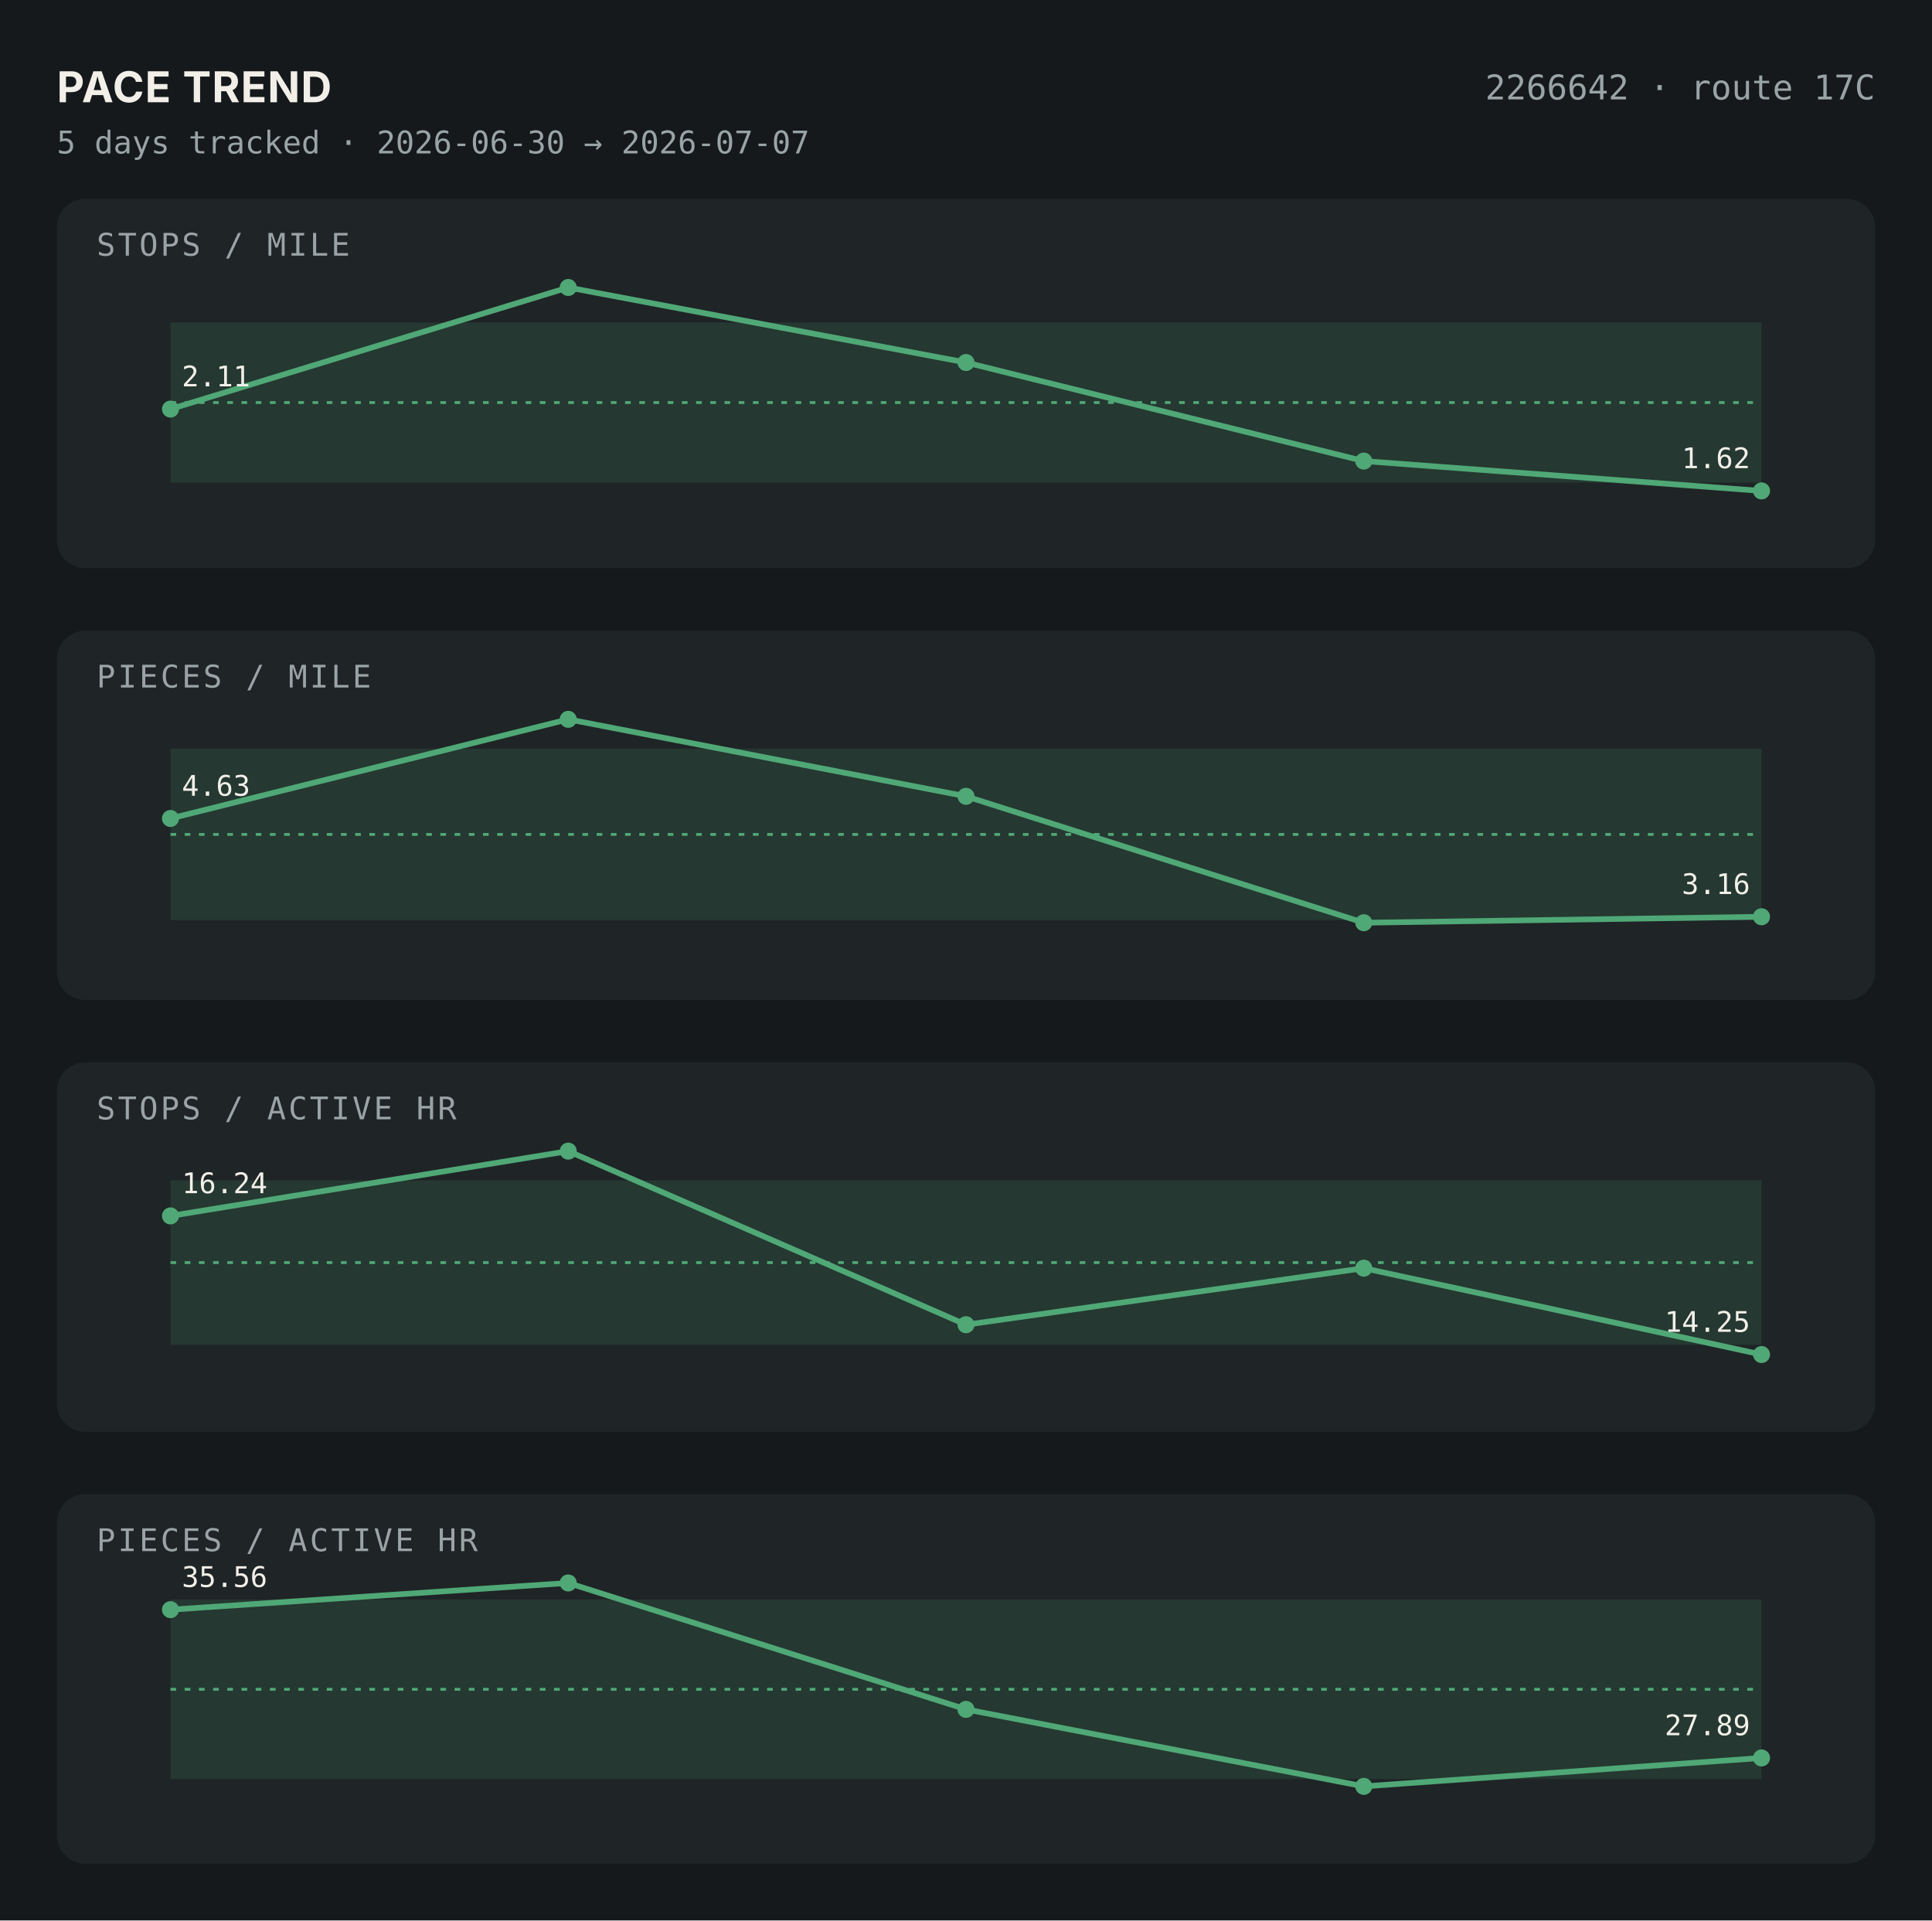
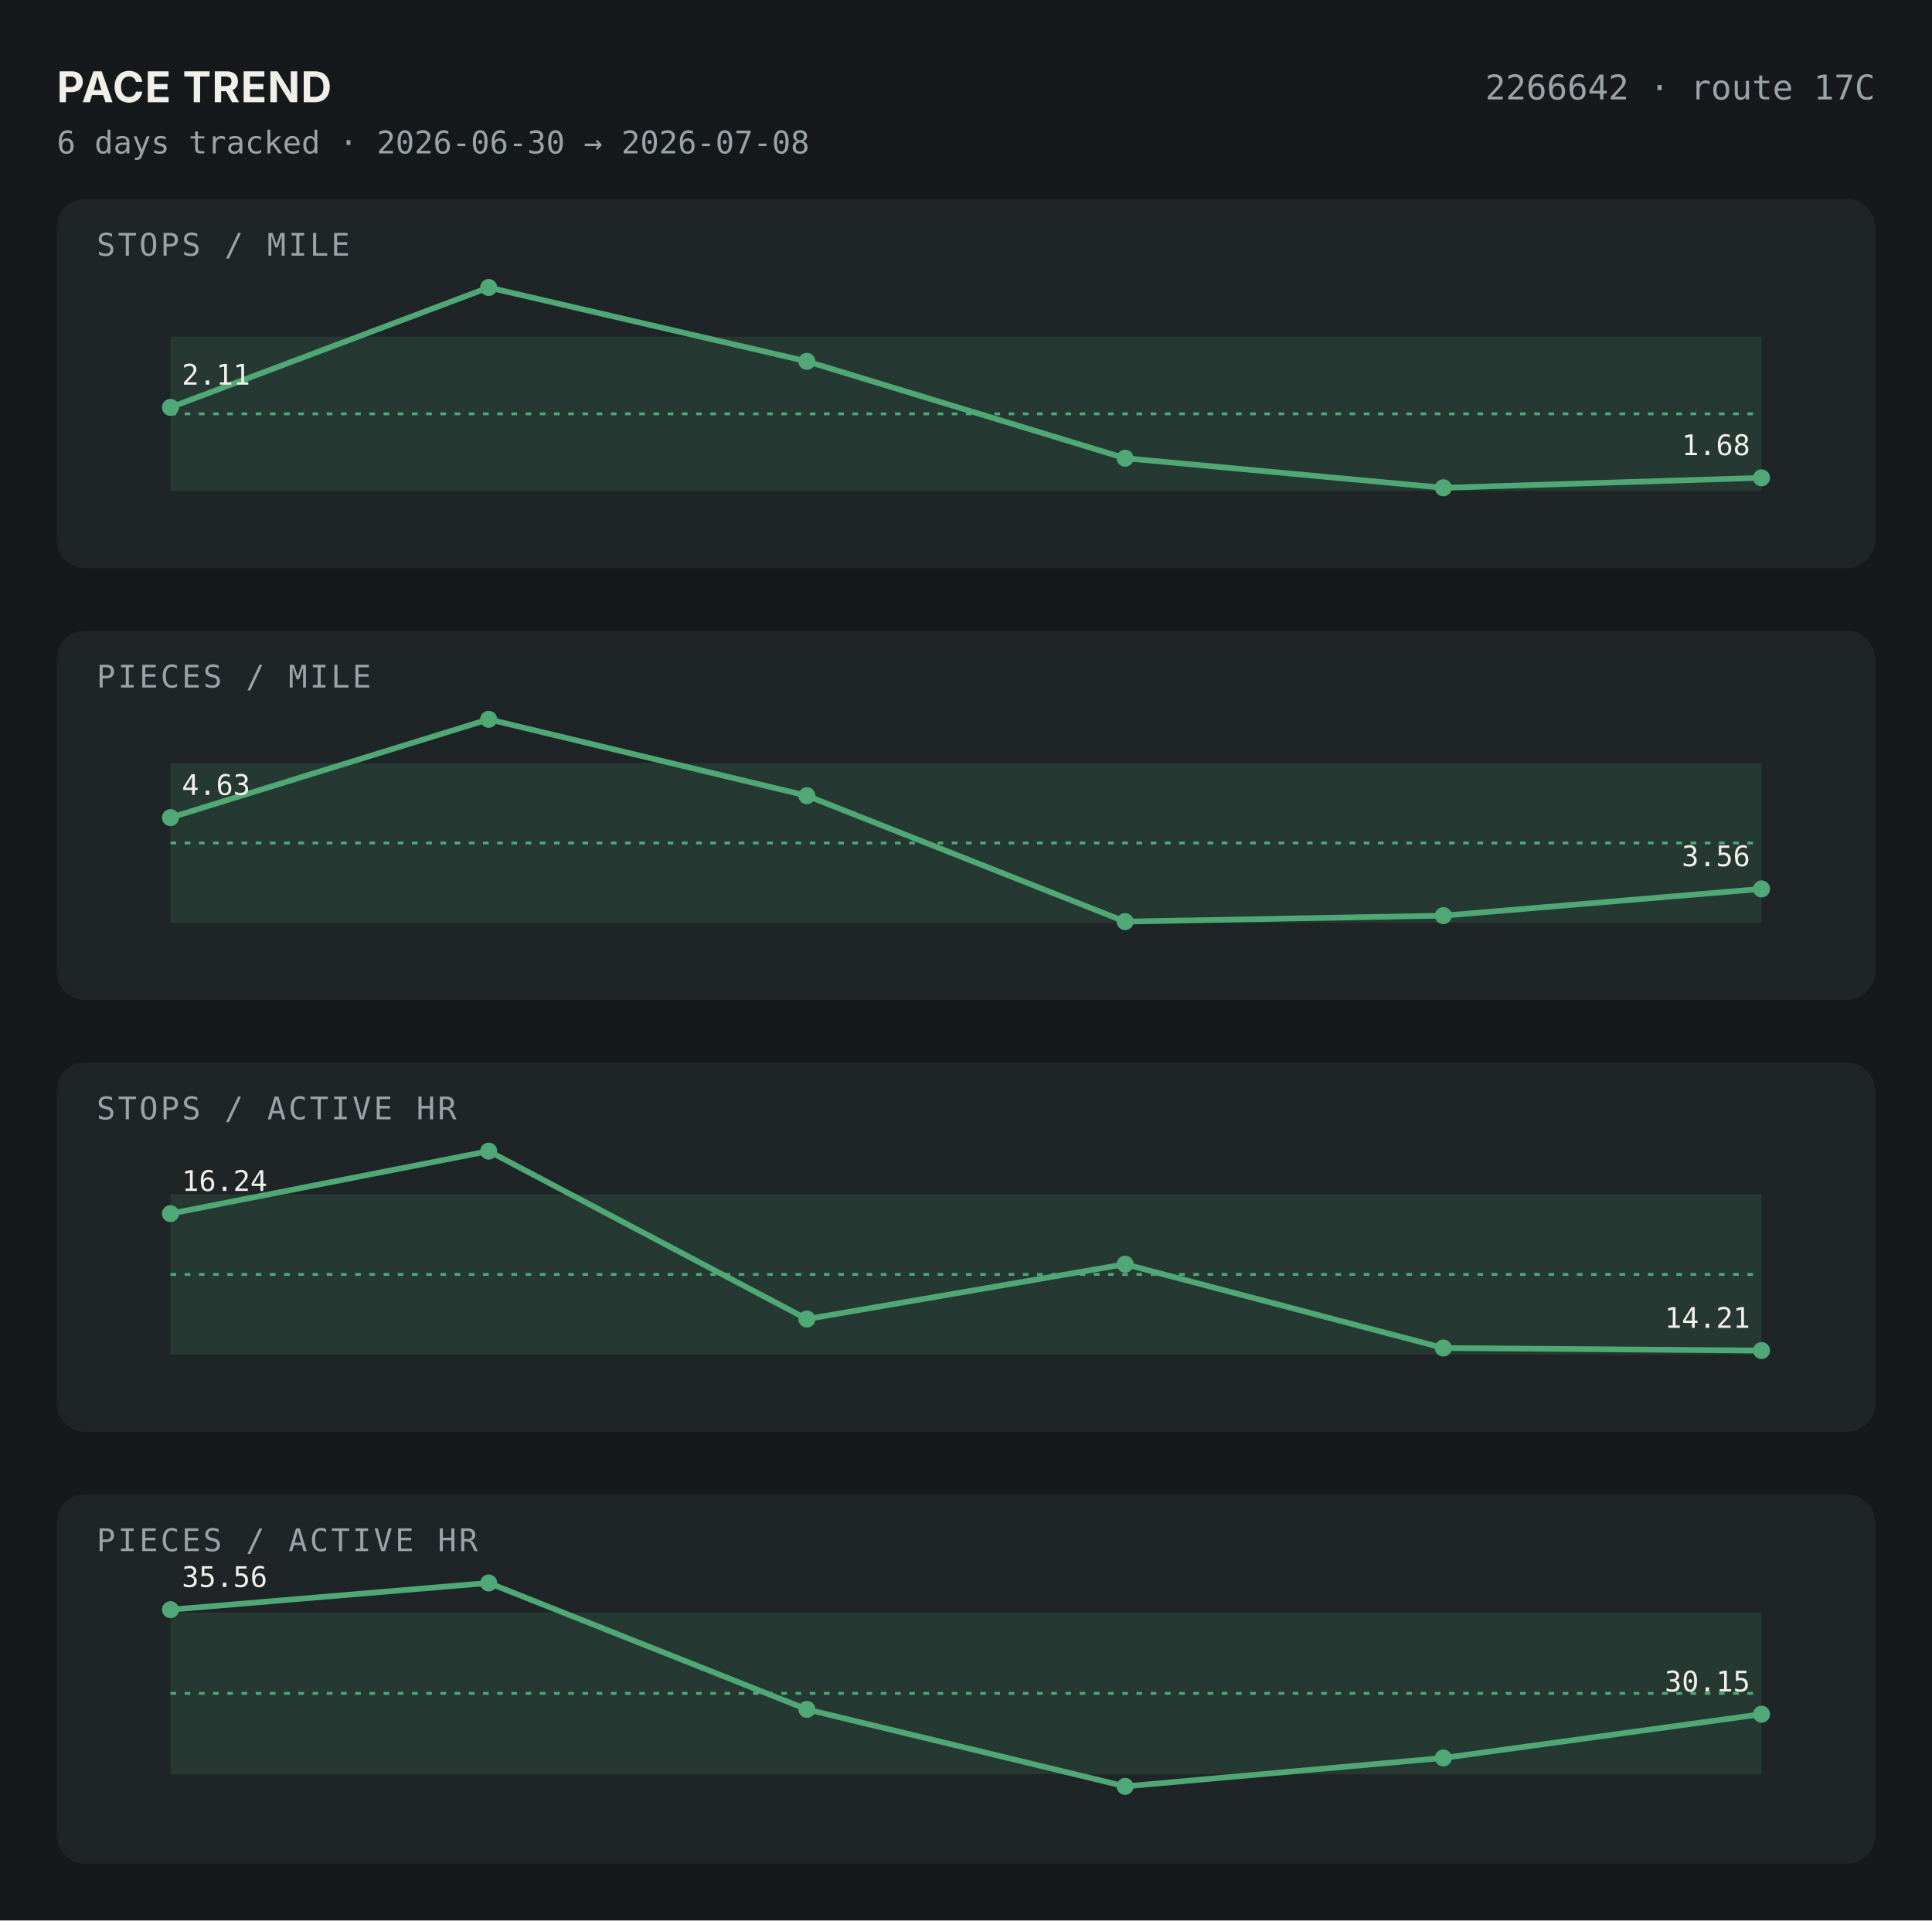
<svg xmlns="http://www.w3.org/2000/svg" viewBox="0 0 680 676" width="680" height="676">
  <rect width="680" height="676" fill="#15191B" />
  <text x="20" y="36" font-family="-apple-system,sans-serif" font-size="15" font-weight="700" letter-spacing="0.02em" fill="#F2EFE9">PACE TREND</text>
  <text x="660" y="35" font-family="'JetBrains Mono','SF Mono',Menlo,Consolas,monospace" font-size="12" fill="#9AA3A5" text-anchor="end">2266642 · route 17C</text>
-   <text x="20" y="54" font-family="'JetBrains Mono','SF Mono',Menlo,Consolas,monospace" font-size="11" fill="#9AA3A5">5 days tracked · 2026-06-30 → 2026-07-07</text>
+   <text x="20" y="54" font-family="'JetBrains Mono','SF Mono',Menlo,Consolas,monospace" font-size="11" fill="#9AA3A5">6 days tracked · 2026-06-30 → 2026-07-08</text>
  <rect x="20" y="70" width="640" height="130" rx="10" fill="#1F2426" />
  <text x="34" y="90" font-family="'JetBrains Mono','SF Mono',Menlo,Consolas,monospace" font-size="11" letter-spacing="0.08em" fill="#9AA3A5">STOPS / MILE</text>
-   <rect x="60.0" y="113.503" width="560.0" height="56.393" fill="#4FA876" fill-opacity="0.15" />
-   <line x1="60.0" y1="141.699" x2="620" y2="141.699" stroke="#4FA876" stroke-dasharray="2,3" />
-   <polyline points="60.0,144.0 200.0,101.2 340.0,127.6 480.0,162.3 620.0,172.8" fill="none" stroke="#4FA876" stroke-width="2" />
-   <circle cx="60.0" cy="144.0" r="3" fill="#4FA876" />
-   <circle cx="200.0" cy="101.2" r="3" fill="#4FA876" />
-   <circle cx="340.0" cy="127.6" r="3" fill="#4FA876" />
-   <circle cx="480.0" cy="162.3" r="3" fill="#4FA876" />
-   <circle cx="620.0" cy="172.8" r="3" fill="#4FA876" />
-   <text x="64.0" y="136.0" font-family="'JetBrains Mono','SF Mono',Menlo,Consolas,monospace" font-size="10" fill="#F2EFE9" text-anchor="start">2.11</text>
-   <text x="616.0" y="164.8" font-family="'JetBrains Mono','SF Mono',Menlo,Consolas,monospace" font-size="10" fill="#F2EFE9" text-anchor="end">1.62</text>
+   <rect x="60.0" y="118.505" width="560.0" height="54.328" fill="#4FA876" fill-opacity="0.15" />
+   <line x1="60.0" y1="145.669" x2="620" y2="145.669" stroke="#4FA876" stroke-dasharray="2,3" />
+   <polyline points="60.0,143.4 172.0,101.2 284.0,127.2 396.0,161.3 508.0,171.7 620.0,168.2" fill="none" stroke="#4FA876" stroke-width="2" />
+   <circle cx="60.0" cy="143.4" r="3" fill="#4FA876" />
+   <circle cx="172.0" cy="101.2" r="3" fill="#4FA876" />
+   <circle cx="284.0" cy="127.2" r="3" fill="#4FA876" />
+   <circle cx="396.0" cy="161.3" r="3" fill="#4FA876" />
+   <circle cx="508.0" cy="171.7" r="3" fill="#4FA876" />
+   <circle cx="620.0" cy="168.2" r="3" fill="#4FA876" />
+   <text x="64.0" y="135.4" font-family="'JetBrains Mono','SF Mono',Menlo,Consolas,monospace" font-size="10" fill="#F2EFE9" text-anchor="start">2.11</text>
+   <text x="616.0" y="160.2" font-family="'JetBrains Mono','SF Mono',Menlo,Consolas,monospace" font-size="10" fill="#F2EFE9" text-anchor="end">1.68</text>
  <rect x="20" y="222" width="640" height="130" rx="10" fill="#1F2426" />
  <text x="34" y="242" font-family="'JetBrains Mono','SF Mono',Menlo,Consolas,monospace" font-size="11" letter-spacing="0.08em" fill="#9AA3A5">PIECES / MILE</text>
-   <rect x="60.0" y="263.539" width="560.0" height="60.351" fill="#4FA876" fill-opacity="0.15" />
-   <line x1="60.0" y1="293.715" x2="620" y2="293.715" stroke="#4FA876" stroke-dasharray="2,3" />
-   <polyline points="60.0,288.1 200.0,253.2 340.0,280.3 480.0,324.8 620.0,322.7" fill="none" stroke="#4FA876" stroke-width="2" />
-   <circle cx="60.0" cy="288.1" r="3" fill="#4FA876" />
-   <circle cx="200.0" cy="253.2" r="3" fill="#4FA876" />
-   <circle cx="340.0" cy="280.3" r="3" fill="#4FA876" />
-   <circle cx="480.0" cy="324.8" r="3" fill="#4FA876" />
-   <circle cx="620.0" cy="322.7" r="3" fill="#4FA876" />
-   <text x="64.0" y="280.1" font-family="'JetBrains Mono','SF Mono',Menlo,Consolas,monospace" font-size="10" fill="#F2EFE9" text-anchor="start">4.63</text>
-   <text x="616.0" y="314.7" font-family="'JetBrains Mono','SF Mono',Menlo,Consolas,monospace" font-size="10" fill="#F2EFE9" text-anchor="end">3.16</text>
+   <rect x="60.0" y="268.624" width="560.0" height="56.209" fill="#4FA876" fill-opacity="0.15" />
+   <line x1="60.0" y1="296.729" x2="620" y2="296.729" stroke="#4FA876" stroke-dasharray="2,3" />
+   <polyline points="60.0,287.8 172.0,253.2 284.0,280.1 396.0,324.4 508.0,322.3 620.0,312.9" fill="none" stroke="#4FA876" stroke-width="2" />
+   <circle cx="60.0" cy="287.8" r="3" fill="#4FA876" />
+   <circle cx="172.0" cy="253.2" r="3" fill="#4FA876" />
+   <circle cx="284.0" cy="280.1" r="3" fill="#4FA876" />
+   <circle cx="396.0" cy="324.4" r="3" fill="#4FA876" />
+   <circle cx="508.0" cy="322.3" r="3" fill="#4FA876" />
+   <circle cx="620.0" cy="312.9" r="3" fill="#4FA876" />
+   <text x="64.0" y="279.8" font-family="'JetBrains Mono','SF Mono',Menlo,Consolas,monospace" font-size="10" fill="#F2EFE9" text-anchor="start">4.63</text>
+   <text x="616.0" y="304.9" font-family="'JetBrains Mono','SF Mono',Menlo,Consolas,monospace" font-size="10" fill="#F2EFE9" text-anchor="end">3.56</text>
  <rect x="20" y="374" width="640" height="130" rx="10" fill="#1F2426" />
  <text x="34" y="394" font-family="'JetBrains Mono','SF Mono',Menlo,Consolas,monospace" font-size="11" letter-spacing="0.08em" fill="#9AA3A5">STOPS / ACTIVE HR</text>
-   <rect x="60.0" y="415.475" width="560.0" height="57.922" fill="#4FA876" fill-opacity="0.15" />
-   <line x1="60.0" y1="444.436" x2="620" y2="444.436" stroke="#4FA876" stroke-dasharray="2,3" />
-   <polyline points="60.0,428.0 200.0,405.2 340.0,466.3 480.0,446.4 620.0,476.8" fill="none" stroke="#4FA876" stroke-width="2" />
-   <circle cx="60.0" cy="428.0" r="3" fill="#4FA876" />
-   <circle cx="200.0" cy="405.2" r="3" fill="#4FA876" />
-   <circle cx="340.0" cy="466.3" r="3" fill="#4FA876" />
-   <circle cx="480.0" cy="446.4" r="3" fill="#4FA876" />
-   <circle cx="620.0" cy="476.8" r="3" fill="#4FA876" />
-   <text x="64.0" y="420.0" font-family="'JetBrains Mono','SF Mono',Menlo,Consolas,monospace" font-size="10" fill="#F2EFE9" text-anchor="start">16.24</text>
-   <text x="616.0" y="468.8" font-family="'JetBrains Mono','SF Mono',Menlo,Consolas,monospace" font-size="10" fill="#F2EFE9" text-anchor="end">14.25</text>
+   <rect x="60.0" y="420.354" width="560.0" height="56.479" fill="#4FA876" fill-opacity="0.15" />
+   <line x1="60.0" y1="448.594" x2="620" y2="448.594" stroke="#4FA876" stroke-dasharray="2,3" />
+   <polyline points="60.0,427.2 172.0,405.2 284.0,464.3 396.0,445.0 508.0,474.5 620.0,475.4" fill="none" stroke="#4FA876" stroke-width="2" />
+   <circle cx="60.0" cy="427.2" r="3" fill="#4FA876" />
+   <circle cx="172.0" cy="405.2" r="3" fill="#4FA876" />
+   <circle cx="284.0" cy="464.3" r="3" fill="#4FA876" />
+   <circle cx="396.0" cy="445.0" r="3" fill="#4FA876" />
+   <circle cx="508.0" cy="474.5" r="3" fill="#4FA876" />
+   <circle cx="620.0" cy="475.4" r="3" fill="#4FA876" />
+   <text x="64.0" y="419.2" font-family="'JetBrains Mono','SF Mono',Menlo,Consolas,monospace" font-size="10" fill="#F2EFE9" text-anchor="start">16.24</text>
+   <text x="616.0" y="467.4" font-family="'JetBrains Mono','SF Mono',Menlo,Consolas,monospace" font-size="10" fill="#F2EFE9" text-anchor="end">14.21</text>
  <rect x="20" y="526" width="640" height="130" rx="10" fill="#1F2426" />
  <text x="34" y="546" font-family="'JetBrains Mono','SF Mono',Menlo,Consolas,monospace" font-size="11" letter-spacing="0.08em" fill="#9AA3A5">PIECES / ACTIVE HR</text>
-   <rect x="60.0" y="563.025" width="560.0" height="63.219" fill="#4FA876" fill-opacity="0.15" />
-   <line x1="60.0" y1="594.635" x2="620" y2="594.635" stroke="#4FA876" stroke-dasharray="2,3" />
-   <polyline points="60.0,566.6 200.0,557.2 340.0,601.7 480.0,628.8 620.0,618.8" fill="none" stroke="#4FA876" stroke-width="2" />
+   <rect x="60.0" y="567.59" width="560.0" height="56.952" fill="#4FA876" fill-opacity="0.15" />
+   <line x1="60.0" y1="596.066" x2="620" y2="596.066" stroke="#4FA876" stroke-dasharray="2,3" />
+   <polyline points="60.0,566.6 172.0,557.2 284.0,601.7 396.0,628.8 508.0,618.8 620.0,603.4" fill="none" stroke="#4FA876" stroke-width="2" />
  <circle cx="60.0" cy="566.6" r="3" fill="#4FA876" />
-   <circle cx="200.0" cy="557.2" r="3" fill="#4FA876" />
-   <circle cx="340.0" cy="601.7" r="3" fill="#4FA876" />
-   <circle cx="480.0" cy="628.8" r="3" fill="#4FA876" />
-   <circle cx="620.0" cy="618.8" r="3" fill="#4FA876" />
+   <circle cx="172.0" cy="557.2" r="3" fill="#4FA876" />
+   <circle cx="284.0" cy="601.7" r="3" fill="#4FA876" />
+   <circle cx="396.0" cy="628.8" r="3" fill="#4FA876" />
+   <circle cx="508.0" cy="618.8" r="3" fill="#4FA876" />
+   <circle cx="620.0" cy="603.4" r="3" fill="#4FA876" />
  <text x="64.0" y="558.6" font-family="'JetBrains Mono','SF Mono',Menlo,Consolas,monospace" font-size="10" fill="#F2EFE9" text-anchor="start">35.56</text>
-   <text x="616.0" y="610.8" font-family="'JetBrains Mono','SF Mono',Menlo,Consolas,monospace" font-size="10" fill="#F2EFE9" text-anchor="end">27.89</text>
+   <text x="616.0" y="595.4" font-family="'JetBrains Mono','SF Mono',Menlo,Consolas,monospace" font-size="10" fill="#F2EFE9" text-anchor="end">30.15</text>
</svg>
